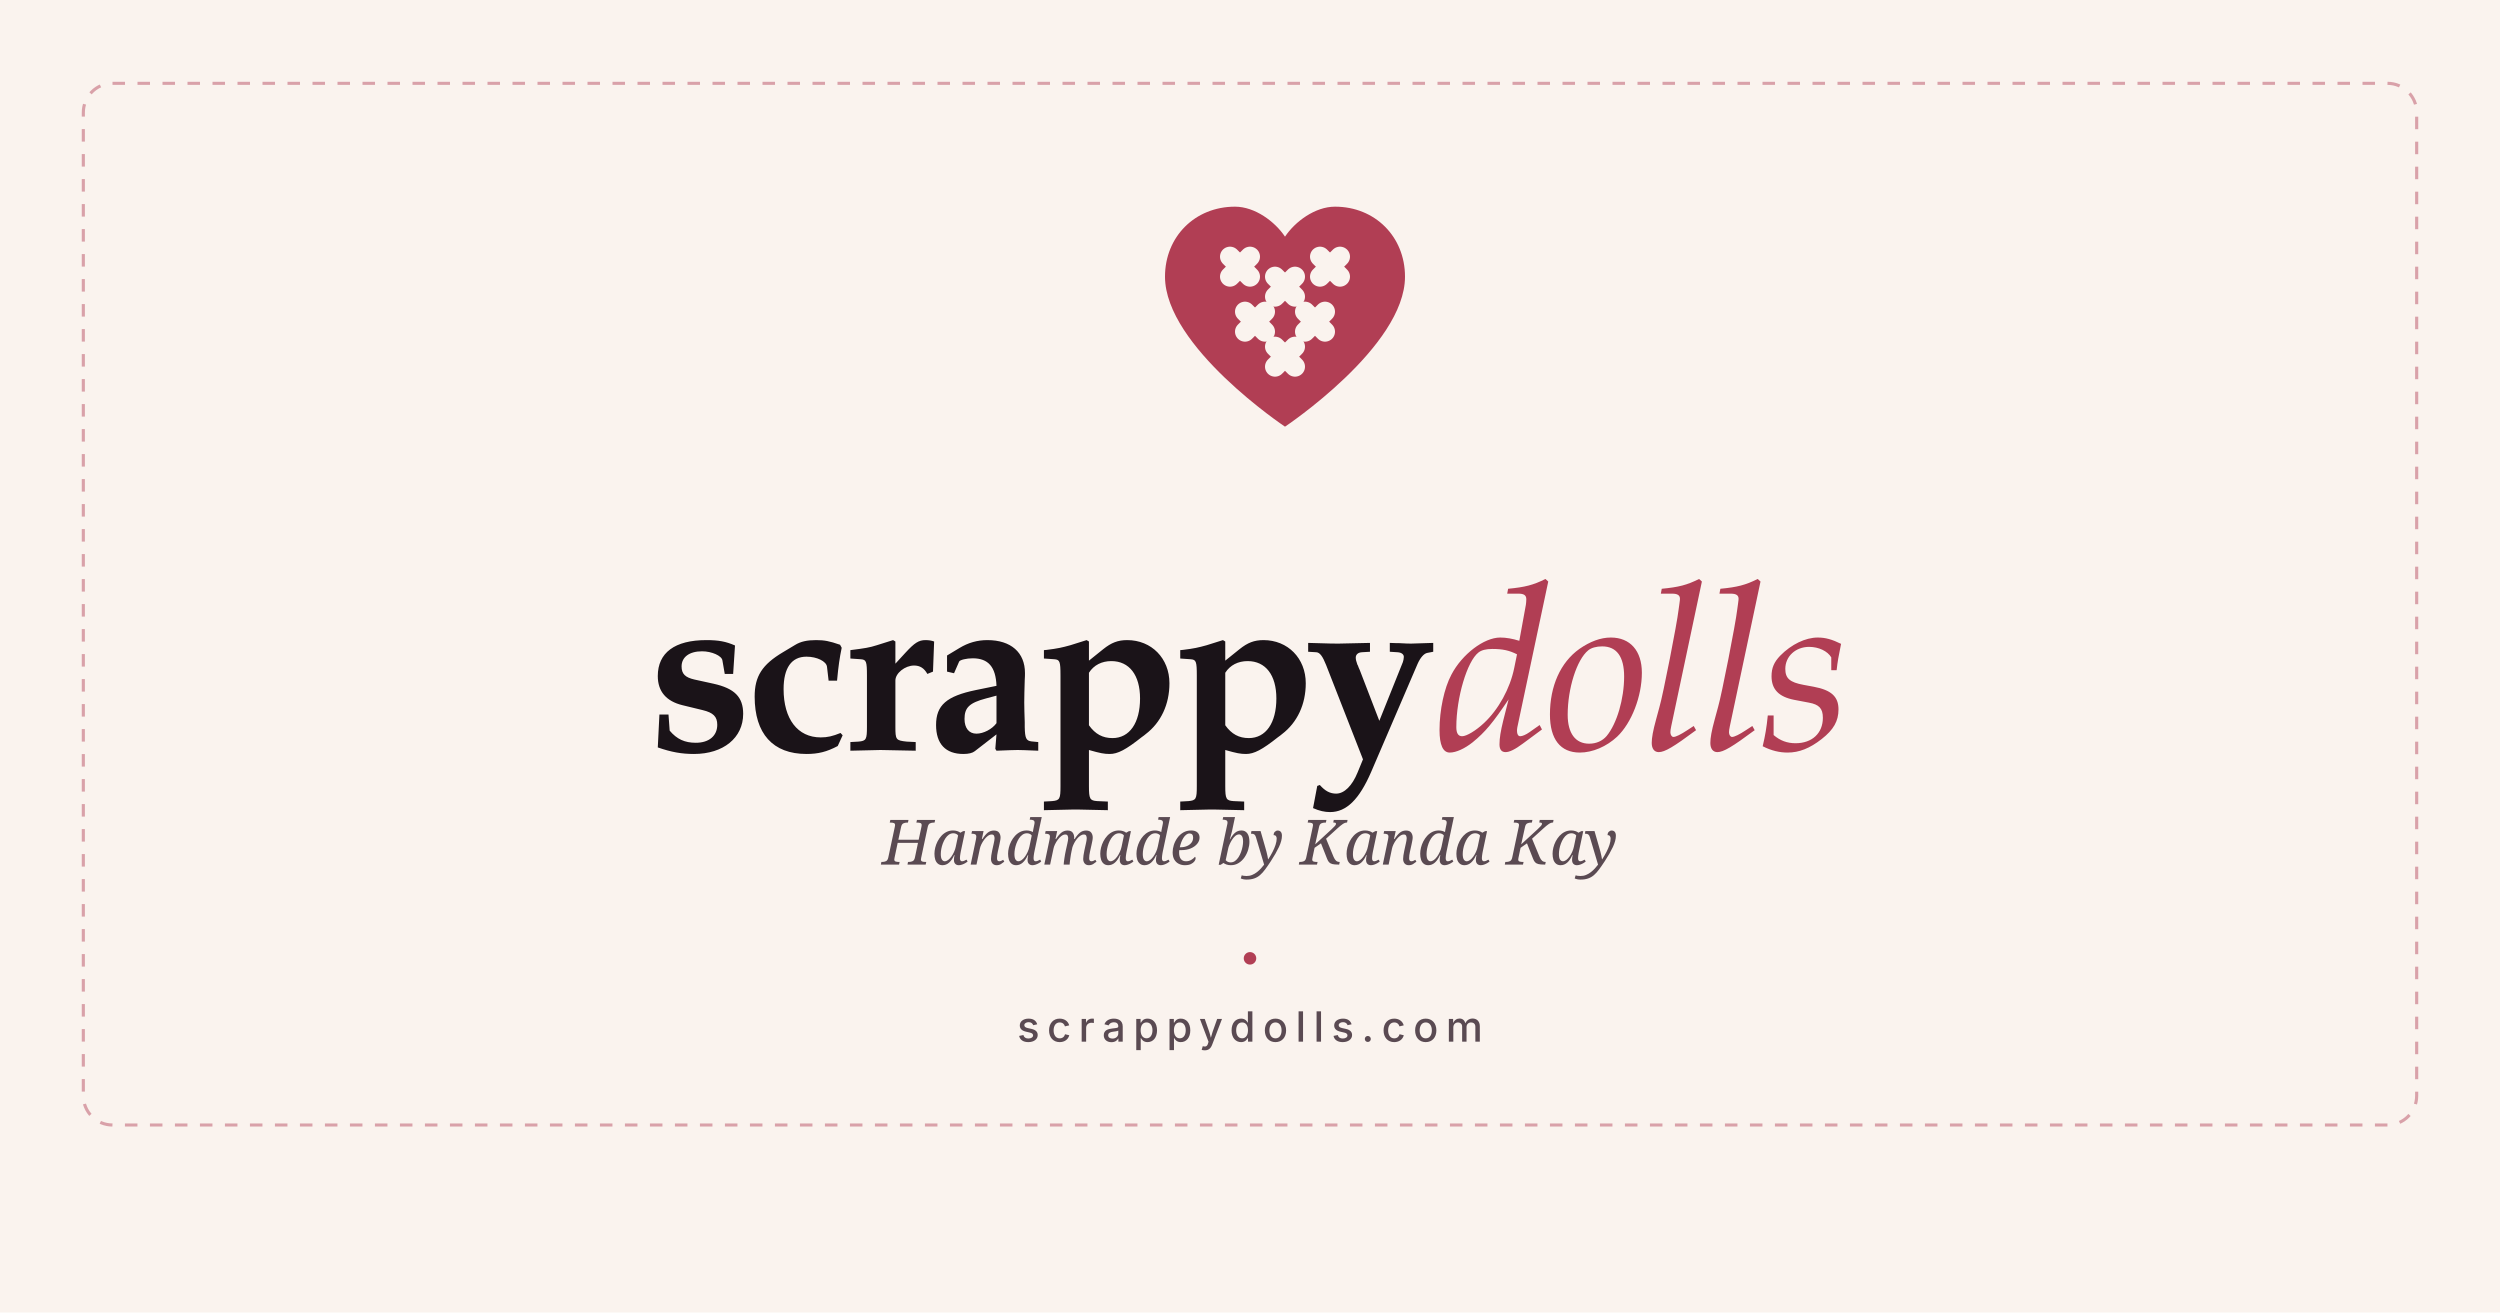
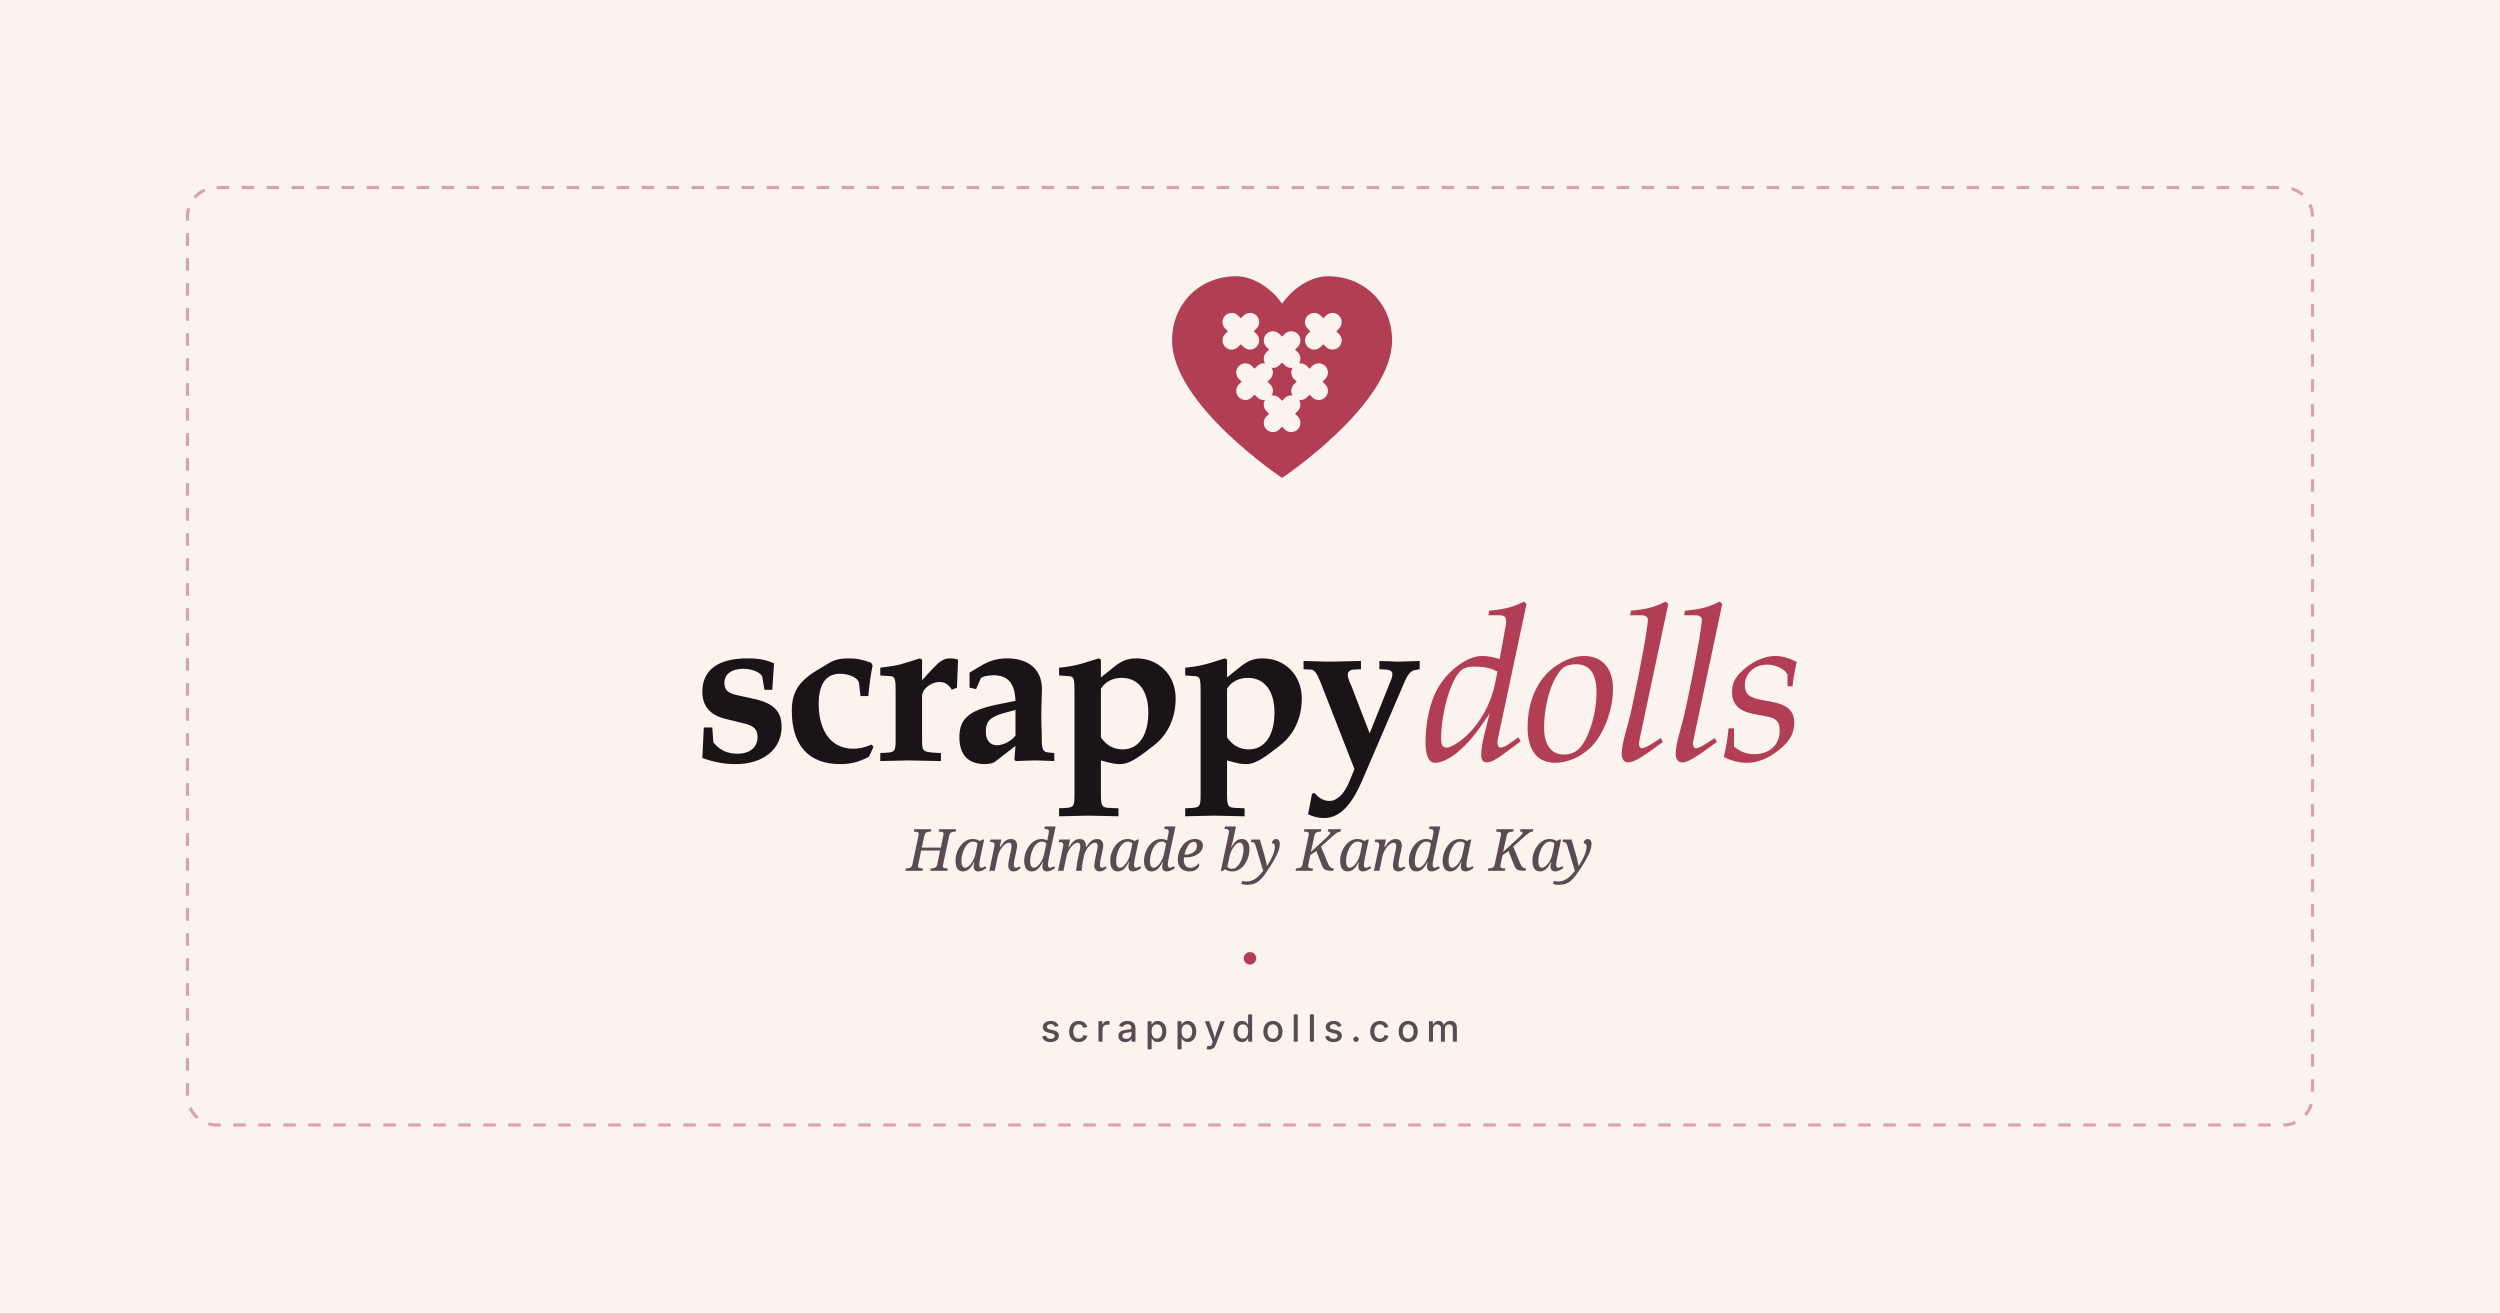
<svg xmlns="http://www.w3.org/2000/svg" viewBox="0 0 1200 630" width="1200" height="630">
  <defs>
    <style>
      .paper { fill: #faf3ee; }
      .rose  { fill: #b13e54; }
      .ink   { fill: #1a1318; }
      .soft  { fill: #5a4a52; }
      .stitch{ stroke: #faf3ee; stroke-width: 4; stroke-linecap: round; fill: none; }
      .rule  { stroke: #b13e54; stroke-width: 2; opacity: 0.45; }
      .brand-name { font-family: "Fraunces", "Iowan Old Style", "Palatino Linotype", Georgia, serif; font-weight: 600; }
      .brand-italic { font-family: "Fraunces", "Iowan Old Style", "Palatino Linotype", Georgia, serif; font-weight: 400; font-style: italic; }
      .tagline { font-family: "Fraunces", Georgia, serif; font-weight: 400; font-style: italic; }
      .url { font-family: "Inter", -apple-system, "Segoe UI", sans-serif; font-weight: 500; letter-spacing: 0.18em; text-transform: uppercase; }
    </style>
  </defs>
  <rect class="paper" width="1200" height="630" />
-   <rect x="40" y="40" width="1120" height="500" fill="none" stroke="#b13e54" stroke-width="1.5" stroke-dasharray="6 6" opacity="0.45" rx="14" />
-   <g transform="translate(540, 80) scale(2.4)">
+   <rect x="90" y="90" width="1020" height="450" fill="none" stroke="#b13e54" stroke-width="1.5" stroke-dasharray="6 6" opacity="0.45" rx="14" />
+   <g transform="translate(545, 115) scale(2.2)">
    <path d="M32 52 C32 52, 8 36, 8 22 C8 14, 14 8, 22 8 C26 8, 30 11, 32 14 C34 11, 38 8, 42 8 C50 8, 56 14, 56 22 C56 36, 32 52, 32 52Z" class="rose" />
    <g class="stitch">
      <line x1="21" y1="18" x2="25" y2="22" />
      <line x1="25" y1="18" x2="21" y2="22" />
      <line x1="30" y1="22" x2="34" y2="26" />
      <line x1="34" y1="22" x2="30" y2="26" />
      <line x1="39" y1="18" x2="43" y2="22" />
      <line x1="43" y1="18" x2="39" y2="22" />
      <line x1="24" y1="29" x2="28" y2="33" />
      <line x1="28" y1="29" x2="24" y2="33" />
      <line x1="36" y1="29" x2="40" y2="33" />
      <line x1="40" y1="29" x2="36" y2="33" />
      <line x1="30" y1="36" x2="34" y2="40" />
      <line x1="34" y1="36" x2="30" y2="40" />
    </g>
  </g>
  <g text-anchor="middle">
-     <text x="600" y="360" class="brand-name ink" font-size="112" letter-spacing="-3">
+     <text x="600" y="365" class="brand-name ink" font-size="104" letter-spacing="-3">
      scrappy<tspan class="brand-italic rose">dolls</tspan>
    </text>
-     <text x="600" y="415" class="tagline soft" font-size="30">
+     <text x="600" y="418" class="tagline soft" font-size="28">
      Handmade by Kanda Kay
    </text>
    <circle cx="600" cy="460" r="3" class="rose" />
-     <text x="600" y="500" class="url soft" font-size="20">
+     <text x="600" y="500" class="url soft" font-size="18">
      scrappydolls.com
    </text>
  </g>
</svg>
